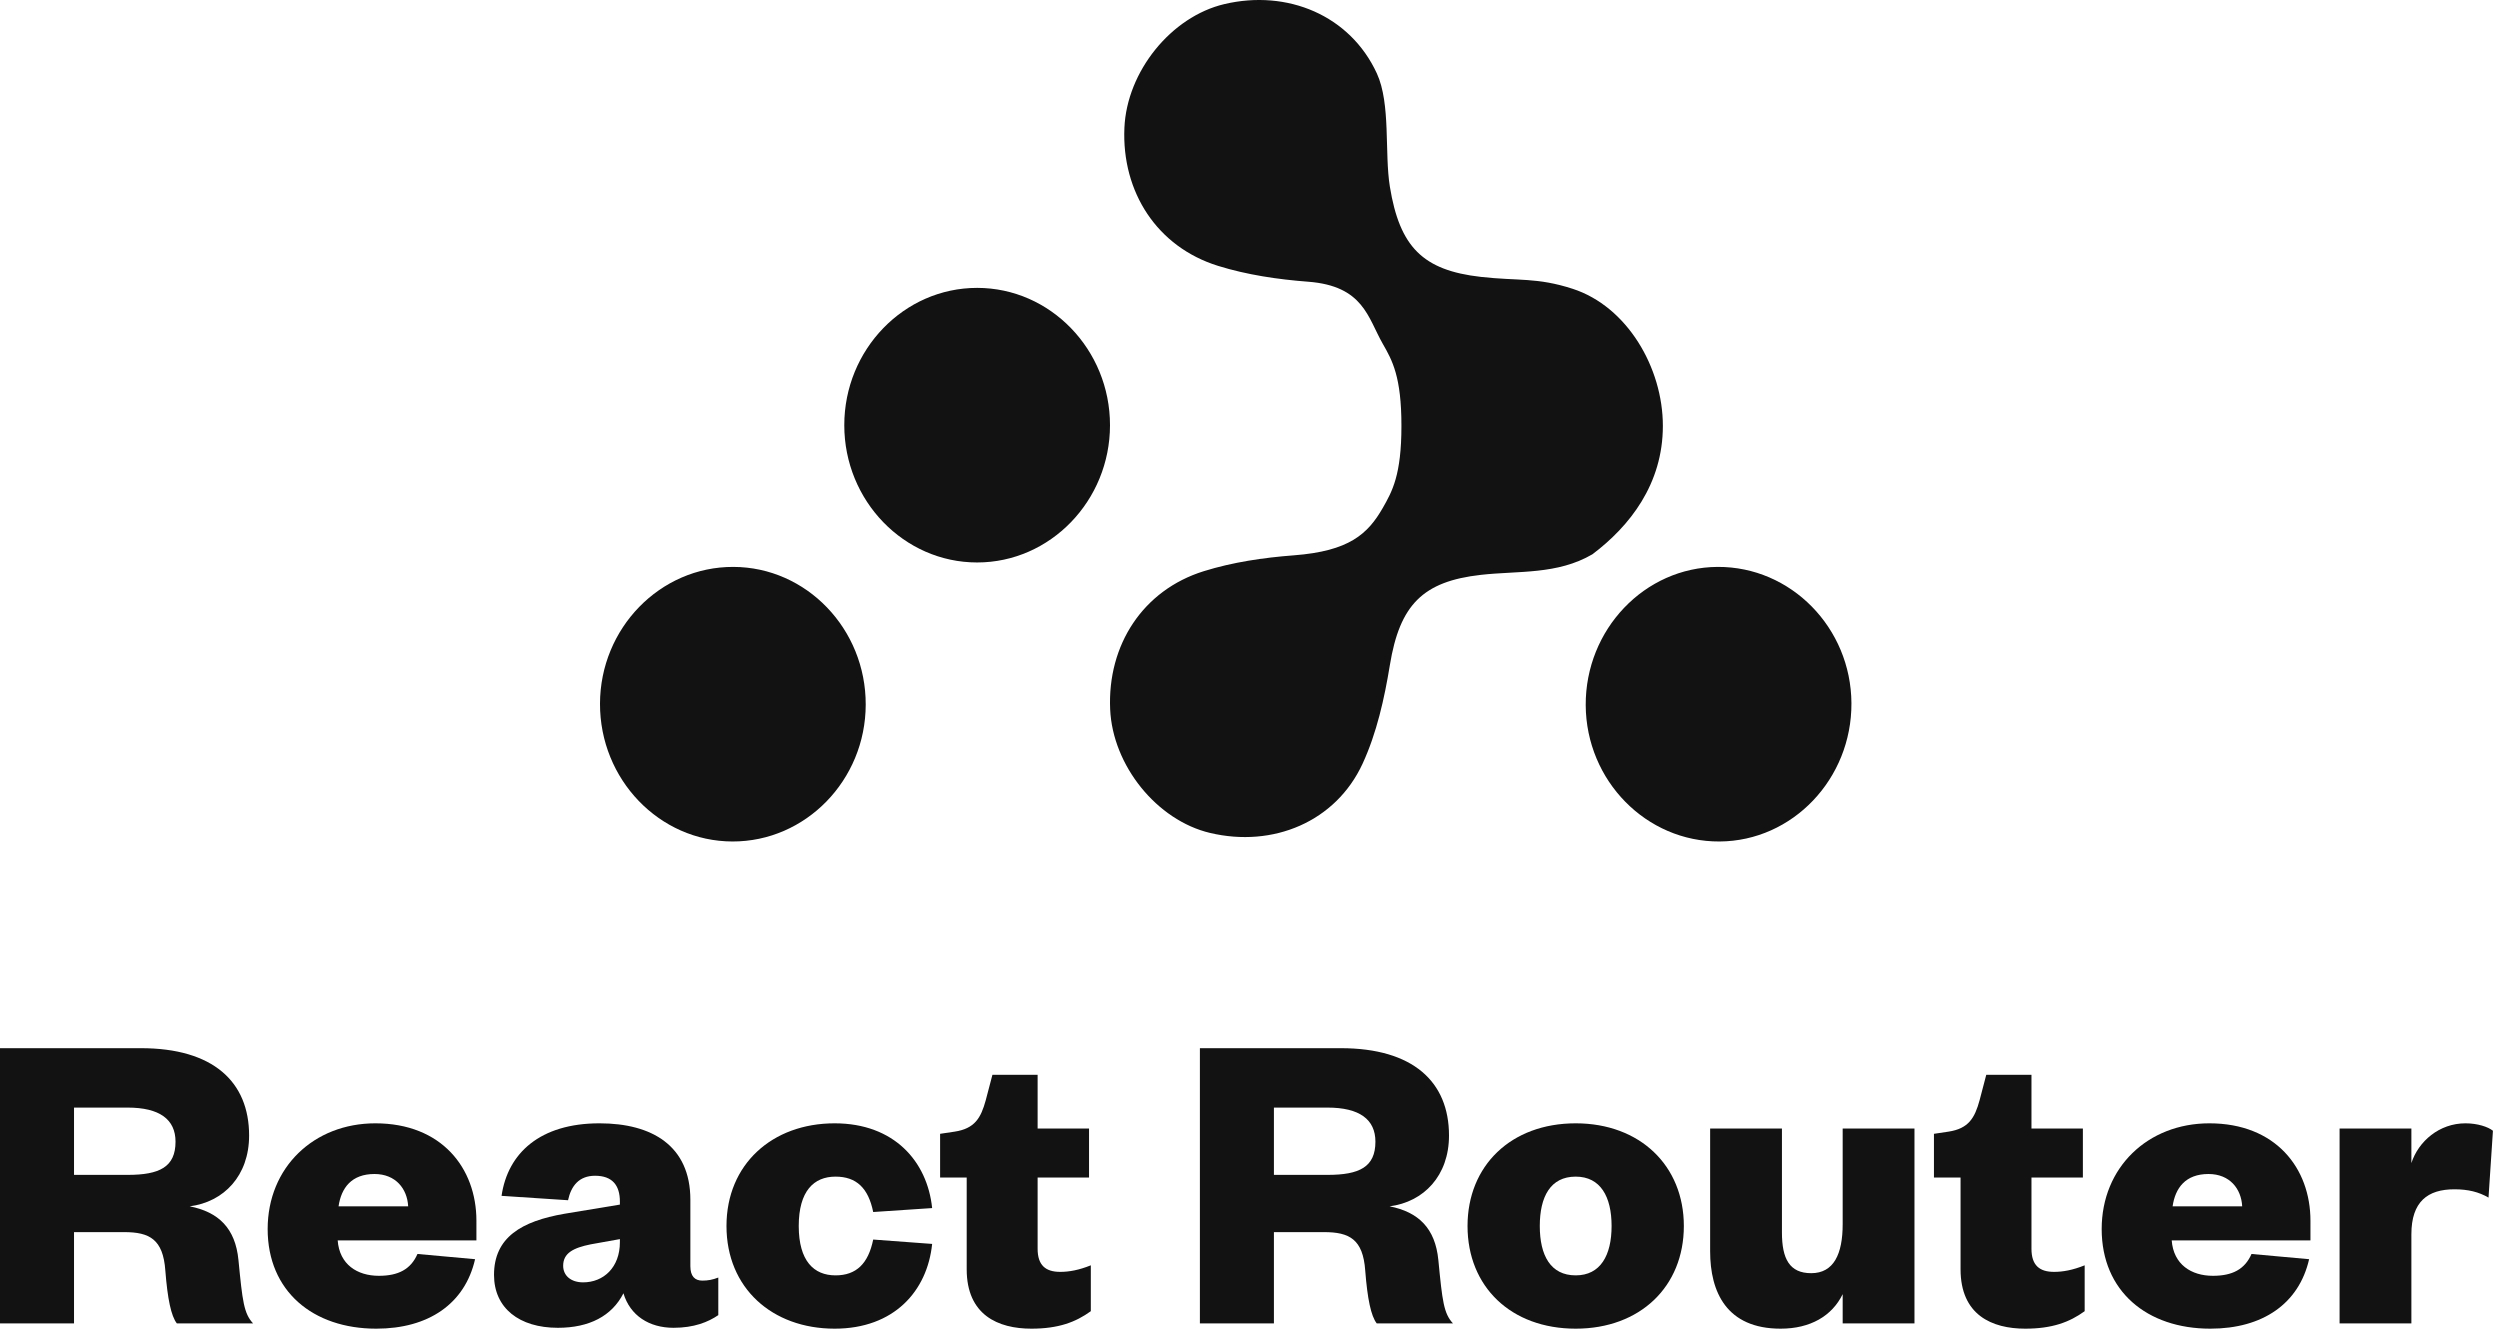
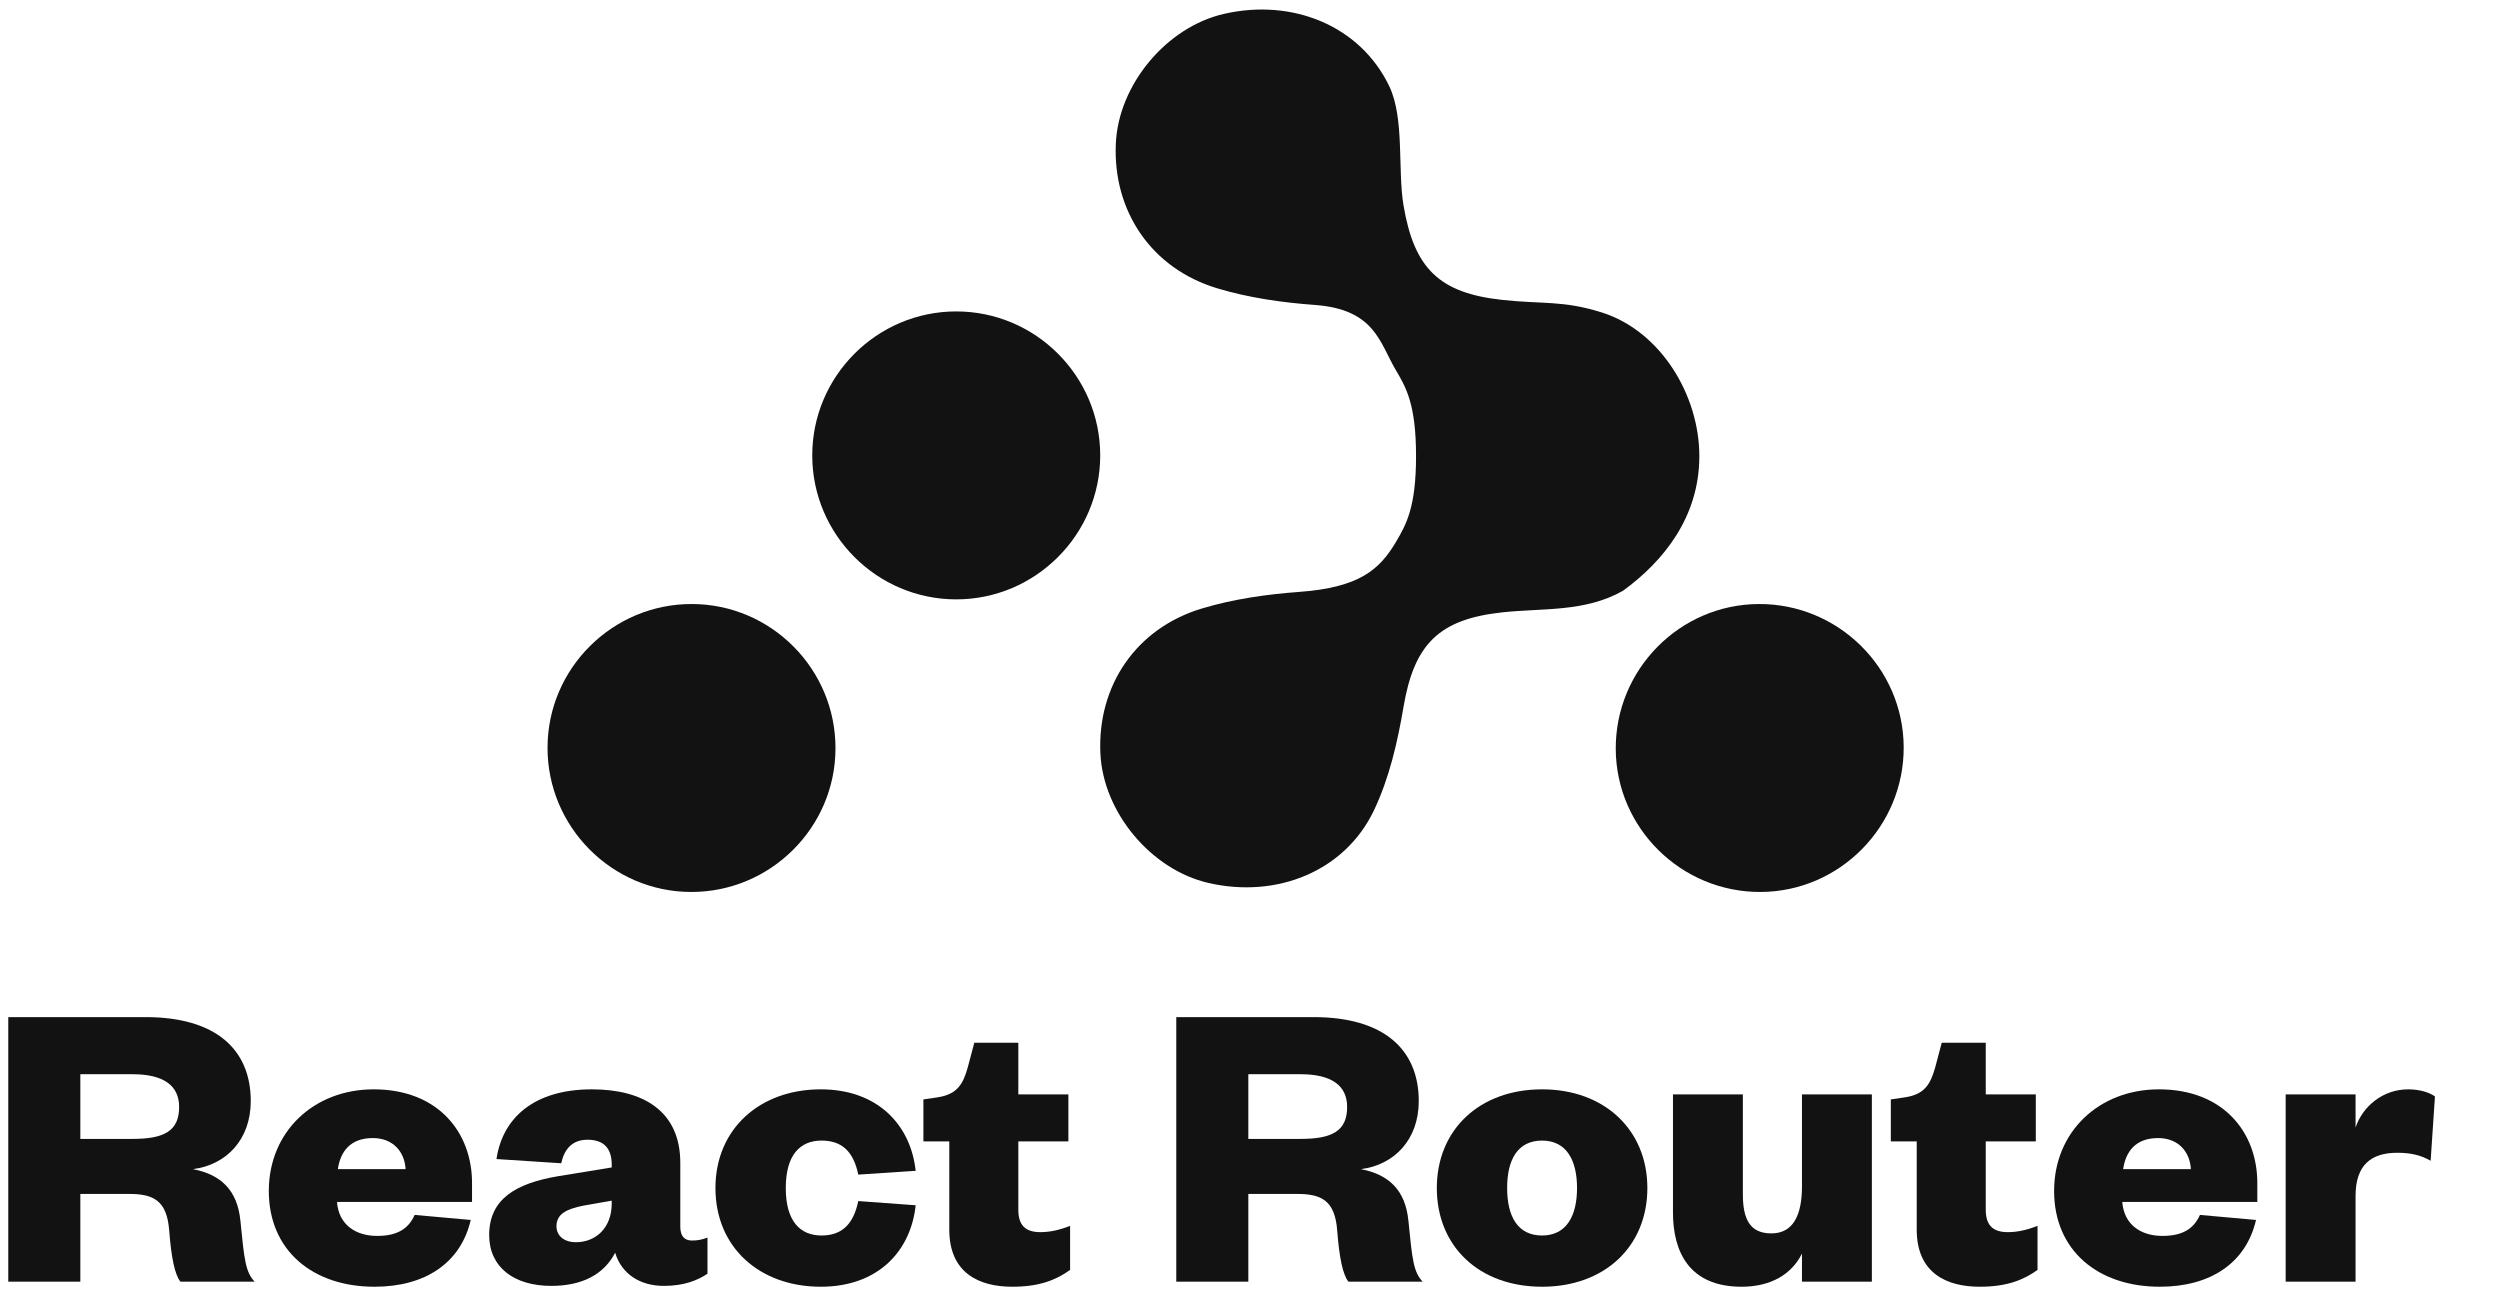
- <svg xmlns="http://www.w3.org/2000/svg" width="143" height="76" viewBox="0 0 143 76" fill="none">
-   <path d="M89.958 16.52C87.91 15.856 86.853 16.08 84.705 15.838C81.385 15.464 80.062 14.125 79.501 10.681C79.187 8.757 79.558 5.942 78.756 4.199C77.223 0.875 73.635 -0.616 70.031 0.235C66.988 0.954 64.456 4.091 64.316 7.312C64.156 10.988 66.187 14.125 69.674 15.208C71.331 15.723 73.091 15.982 74.821 16.114C77.995 16.353 78.239 18.172 79.097 19.67C79.638 20.614 80.162 21.544 80.162 24.36C80.162 27.175 79.635 28.105 79.097 29.05C78.239 30.544 77.18 31.523 74.006 31.765C72.276 31.896 70.512 32.156 68.859 32.671C65.372 33.757 63.341 36.891 63.501 40.567C63.641 43.787 66.173 46.924 69.216 47.644C72.82 48.498 76.408 47.004 77.941 43.68C78.746 41.937 79.187 39.962 79.501 38.039C80.066 34.594 81.388 33.255 84.705 32.882C86.853 32.64 89.076 32.882 91.089 31.703C93.216 30.1 95.116 27.694 95.116 24.36C95.116 21.026 93.068 17.53 89.958 16.52Z" fill="#121212" />
-   <path d="M55.892 32.173C51.707 32.173 48.293 28.645 48.293 24.32C48.293 19.995 51.707 16.467 55.892 16.467C60.078 16.467 63.492 19.995 63.492 24.32C63.492 28.642 60.074 32.173 55.892 32.173Z" fill="#121212" />
-   <path d="M41.893 48.133C37.714 48.123 34.31 44.581 34.32 40.252C34.33 35.931 37.758 32.413 41.947 32.427C46.129 32.437 49.532 35.979 49.519 40.308C49.509 44.626 46.082 48.144 41.893 48.133Z" fill="#121212" />
-   <path d="M98.36 48.133C94.168 48.157 90.727 44.654 90.703 40.339C90.68 36.007 94.07 32.451 98.246 32.427C102.438 32.403 105.878 35.907 105.902 40.221C105.925 44.55 102.535 48.109 98.36 48.133Z" fill="#121212" />
-   <path d="M14.477 75.7C13.945 75.125 13.869 74.426 13.64 72.076C13.463 70.252 12.499 69.327 10.851 69.002C12.804 68.752 14.249 67.253 14.249 64.954C14.249 61.88 12.195 59.956 8.063 59.956H0V75.7H4.234V70.477H7.099C8.544 70.477 9.33 70.877 9.457 72.676C9.584 74.301 9.787 75.275 10.116 75.7H14.477ZM4.234 67.203V63.354H7.302C9.127 63.354 10.04 64.029 10.04 65.304C10.04 66.753 9.127 67.203 7.302 67.203H4.234Z" fill="#121212" />
-   <path d="M23.879 71.727C23.499 72.601 22.789 72.976 21.673 72.976C20.431 72.976 19.417 72.326 19.316 70.952H27.251V69.827C27.251 66.803 25.248 64.254 21.471 64.254C17.946 64.254 15.31 66.778 15.31 70.302C15.31 73.851 17.896 76 21.521 76C24.513 76 26.592 74.576 27.175 72.026L23.879 71.727ZM19.366 69.002C19.518 67.953 20.102 67.153 21.42 67.153C22.637 67.153 23.296 68.003 23.347 69.002H19.366Z" fill="#121212" />
-   <path d="M35.458 71.052C35.458 72.501 34.52 73.351 33.354 73.351C32.669 73.351 32.213 72.976 32.213 72.401C32.213 71.677 32.796 71.377 33.785 71.177L35.458 70.877V71.052ZM39.489 68.628C39.489 65.529 37.284 64.254 34.292 64.254C30.895 64.254 29.044 65.954 28.689 68.403L32.492 68.653C32.669 67.828 33.126 67.253 34.038 67.253C35.027 67.253 35.458 67.803 35.458 68.728V68.903L32.289 69.427C29.83 69.852 28.258 70.777 28.258 72.926C28.258 74.825 29.703 75.95 31.909 75.95C33.709 75.95 35.002 75.275 35.661 73.976C36.041 75.25 37.132 75.95 38.526 75.95C39.692 75.95 40.504 75.625 41.087 75.225V73.076C40.757 73.201 40.504 73.251 40.174 73.251C39.743 73.251 39.489 73.001 39.489 72.426V68.628Z" fill="#121212" />
-   <path d="M41.555 70.127C41.555 73.676 44.166 76 47.741 76C51.139 76 53.04 73.851 53.319 71.152L49.947 70.902C49.668 72.276 48.983 72.951 47.792 72.951C46.55 72.951 45.688 72.126 45.688 70.127C45.688 68.128 46.55 67.303 47.792 67.303C48.983 67.303 49.668 67.953 49.947 69.327L53.319 69.102C53.04 66.428 51.139 64.254 47.741 64.254C44.166 64.254 41.555 66.603 41.555 70.127Z" fill="#121212" />
-   <path d="M55.295 72.601C55.295 75.225 57.096 76 58.997 76C60.544 76 61.532 75.625 62.395 75V72.376C61.71 72.651 61.152 72.751 60.645 72.751C59.809 72.751 59.352 72.376 59.352 71.427V67.353H62.293V64.554H59.352V61.48H56.766L56.386 62.929C56.107 63.954 55.752 64.554 54.611 64.729L53.774 64.854V67.353H55.295V72.601Z" fill="#121212" />
-   <path d="M83.111 75.7C82.578 75.125 82.502 74.426 82.274 72.076C82.097 70.252 81.133 69.327 79.485 69.002C81.438 68.752 82.883 67.253 82.883 64.954C82.883 61.88 80.829 59.956 76.696 59.956H68.634V75.7H72.868V70.477H75.733C77.178 70.477 77.964 70.877 78.091 72.676C78.218 74.301 78.42 75.275 78.75 75.7H83.111ZM72.868 67.203V63.354H75.936C77.761 63.354 78.674 64.029 78.674 65.304C78.674 66.753 77.761 67.203 75.936 67.203H72.868Z" fill="#121212" />
-   <path d="M88.076 70.127C88.076 68.453 88.685 67.303 90.13 67.303C91.55 67.303 92.183 68.453 92.183 70.127C92.183 71.802 91.55 72.951 90.13 72.951C88.685 72.951 88.076 71.802 88.076 70.127ZM96.316 70.127C96.316 66.678 93.806 64.254 90.13 64.254C86.428 64.254 83.943 66.678 83.943 70.127C83.943 73.601 86.428 76 90.13 76C93.806 76 96.316 73.601 96.316 70.127Z" fill="#121212" />
-   <path d="M105.401 70.027C105.401 71.727 104.894 72.826 103.601 72.826C102.358 72.826 101.927 72.001 101.927 70.502V64.554H97.82V71.576C97.82 73.901 98.758 76 101.851 76C103.55 76 104.792 75.275 105.401 74.026V75.7H109.508V64.554H105.401V70.027Z" fill="#121212" />
-   <path d="M112.144 72.601C112.144 75.225 113.944 76 115.845 76C117.392 76 118.381 75.625 119.243 75V72.376C118.558 72.651 118 72.751 117.493 72.751C116.657 72.751 116.2 72.376 116.2 71.427V67.353H119.141V64.554H116.2V61.48H113.614L113.234 62.929C112.955 63.954 112.6 64.554 111.459 64.729L110.622 64.854V67.353H112.144V72.601Z" fill="#121212" />
-   <path d="M128.786 71.727C128.406 72.601 127.696 72.976 126.58 72.976C125.338 72.976 124.324 72.326 124.222 70.952H132.158V69.827C132.158 66.803 130.155 64.254 126.377 64.254C122.853 64.254 120.216 66.778 120.216 70.302C120.216 73.851 122.802 76 126.428 76C129.42 76 131.499 74.576 132.082 72.026L128.786 71.727ZM124.273 69.002C124.425 67.953 125.008 67.153 126.327 67.153C127.544 67.153 128.203 68.003 128.253 69.002H124.273Z" fill="#121212" />
-   <path d="M142.596 64.679C142.317 64.454 141.709 64.254 141.024 64.254C139.528 64.254 138.337 65.279 137.931 66.528V64.554H133.824V75.7H137.931V70.602C137.931 68.728 138.869 68.028 140.39 68.028C141.176 68.028 141.785 68.178 142.343 68.503L142.596 64.679Z" fill="#121212" />
+ <svg xmlns="http://www.w3.org/2000/svg" width="151" height="78" viewBox="0 0 151 78" fill="none">
+   <path d="M96.738 18.869C94.395 18.133 93.185 18.381 90.728 18.113C86.928 17.7 85.414 16.217 84.772 12.403C84.413 10.274 84.837 7.156 83.92 5.225C82.165 1.545 78.06 -0.106 73.936 0.836C70.454 1.633 67.556 5.107 67.396 8.672C67.212 12.743 69.536 16.217 73.527 17.416C75.423 17.987 77.437 18.274 79.417 18.419C83.048 18.684 83.327 20.698 84.31 22.357C84.929 23.402 85.529 24.433 85.529 27.55C85.529 30.668 84.925 31.698 84.31 32.743C83.327 34.398 82.116 35.482 78.484 35.75C76.504 35.895 74.486 36.183 72.594 36.753C68.604 37.956 66.28 41.426 66.463 45.497C66.624 49.062 69.521 52.536 73.003 53.333C77.128 54.279 81.233 52.624 82.987 48.944C83.908 47.013 84.413 44.827 84.772 42.697C85.418 38.883 86.932 37.401 90.728 36.987C93.185 36.719 95.729 36.987 98.032 35.681C100.466 33.906 102.64 31.242 102.64 27.55C102.64 23.858 100.297 19.987 96.738 18.869Z" fill="#121212" />
+   <path d="M57.757 36.202C52.967 36.202 49.06 32.296 49.06 27.506C49.06 22.717 52.967 18.81 57.757 18.81C62.546 18.81 66.453 22.717 66.453 27.506C66.453 32.292 62.542 36.202 57.757 36.202Z" fill="#121212" />
+   <path d="M41.737 53.875C36.955 53.864 33.06 49.941 33.071 45.148C33.083 40.363 37.005 36.468 41.798 36.483C46.584 36.495 50.479 40.417 50.463 45.21C50.452 49.991 46.53 53.887 41.737 53.875Z" fill="#121212" />
+   <path d="M106.352 53.875C101.555 53.902 97.618 50.022 97.591 45.244C97.564 40.447 101.444 36.51 106.222 36.483C111.019 36.456 114.956 40.336 114.983 45.114C115.01 49.907 111.13 53.848 106.352 53.875Z" fill="#121212" />
+   <path d="M15.381 77.414C14.833 76.831 14.755 76.121 14.521 73.736C14.338 71.884 13.348 70.946 11.654 70.616C13.661 70.362 15.146 68.84 15.146 66.507C15.146 63.386 13.035 61.433 8.787 61.433H0.5V77.414H4.852V72.113H7.797C9.282 72.113 10.09 72.519 10.221 74.345C10.351 75.994 10.559 76.983 10.898 77.414H15.381ZM4.852 68.79V64.883H8.005C9.882 64.883 10.82 65.568 10.82 66.862C10.82 68.333 9.882 68.79 8.005 68.79H4.852Z" fill="#121212" />
+   <path d="M25.045 73.381C24.654 74.269 23.924 74.649 22.778 74.649C21.501 74.649 20.458 73.99 20.354 72.595H28.511V71.453C28.511 68.384 26.452 65.796 22.569 65.796C18.947 65.796 16.236 68.358 16.236 71.935C16.236 75.537 18.895 77.719 22.621 77.719C25.696 77.719 27.833 76.273 28.433 73.685L25.045 73.381ZM20.406 70.616C20.562 69.551 21.162 68.739 22.517 68.739C23.768 68.739 24.445 69.601 24.498 70.616H20.406Z" fill="#121212" />
+   <path d="M36.947 72.696C36.947 74.167 35.983 75.03 34.784 75.03C34.08 75.03 33.611 74.649 33.611 74.066C33.611 73.33 34.21 73.026 35.227 72.823L36.947 72.519V72.696ZM41.09 70.236C41.09 67.09 38.823 65.796 35.748 65.796C32.256 65.796 30.353 67.521 29.988 70.007L33.898 70.261C34.08 69.424 34.549 68.84 35.487 68.84C36.504 68.84 36.947 69.398 36.947 70.337V70.514L33.689 71.047C31.161 71.478 29.546 72.417 29.546 74.599C29.546 76.527 31.031 77.668 33.298 77.668C35.148 77.668 36.478 76.983 37.155 75.664C37.546 76.958 38.667 77.668 40.1 77.668C41.299 77.668 42.133 77.338 42.732 76.932V74.751C42.393 74.878 42.133 74.928 41.794 74.928C41.351 74.928 41.09 74.675 41.09 74.091V70.236Z" fill="#121212" />
+   <path d="M43.213 71.757C43.213 75.36 45.898 77.719 49.572 77.719C53.064 77.719 55.019 75.537 55.306 72.798L51.839 72.544C51.553 73.939 50.849 74.624 49.624 74.624C48.347 74.624 47.461 73.787 47.461 71.757C47.461 69.728 48.347 68.891 49.624 68.891C50.849 68.891 51.553 69.551 51.839 70.946L55.306 70.718C55.019 68.003 53.064 65.796 49.572 65.796C45.898 65.796 43.213 68.181 43.213 71.757Z" fill="#121212" />
+   <path d="M57.337 74.269C57.337 76.932 59.187 77.719 61.142 77.719C62.732 77.719 63.748 77.338 64.634 76.704V74.041C63.93 74.32 63.357 74.421 62.836 74.421C61.976 74.421 61.507 74.041 61.507 73.077V68.942H64.53V66.101H61.507V62.98H58.849L58.458 64.452C58.171 65.492 57.806 66.101 56.633 66.278L55.773 66.405V68.942H57.337V74.269Z" fill="#121212" />
+   <path d="M85.928 77.414C85.381 76.831 85.302 76.121 85.068 73.736C84.885 71.884 83.895 70.946 82.201 70.616C84.208 70.362 85.693 68.84 85.693 66.507C85.693 63.386 83.582 61.433 79.335 61.433H71.047V77.414H75.399V72.113H78.344C79.83 72.113 80.638 72.519 80.768 74.345C80.898 75.994 81.107 76.983 81.445 77.414H85.928ZM75.399 68.79V64.883H78.553C80.429 64.883 81.367 65.568 81.367 66.862C81.367 68.333 80.429 68.79 78.553 68.79H75.399Z" fill="#121212" />
+   <path d="M91.031 71.757C91.031 70.058 91.657 68.891 93.142 68.891C94.602 68.891 95.253 70.058 95.253 71.757C95.253 73.457 94.602 74.624 93.142 74.624C91.657 74.624 91.031 73.457 91.031 71.757ZM99.501 71.757C99.501 68.257 96.921 65.796 93.142 65.796C89.338 65.796 86.784 68.257 86.784 71.757C86.784 75.284 89.338 77.719 93.142 77.719C96.921 77.719 99.501 75.284 99.501 71.757Z" fill="#121212" />
+   <path d="M108.839 71.656C108.839 73.381 108.318 74.497 106.989 74.497C105.712 74.497 105.269 73.66 105.269 72.138V66.101H101.047V73.229C101.047 75.588 102.011 77.719 105.191 77.719C106.937 77.719 108.214 76.983 108.839 75.715V77.414H113.061V66.101H108.839V71.656Z" fill="#121212" />
+   <path d="M115.77 74.269C115.77 76.932 117.62 77.719 119.575 77.719C121.165 77.719 122.181 77.338 123.067 76.704V74.041C122.363 74.32 121.79 74.421 121.269 74.421C120.409 74.421 119.94 74.041 119.94 73.077V68.942H122.963V66.101H119.94V62.98H117.282L116.891 64.452C116.604 65.492 116.239 66.101 115.066 66.278L114.206 66.405V68.942H115.77V74.269Z" fill="#121212" />
+   <path d="M132.876 73.381C132.485 74.269 131.756 74.649 130.609 74.649C129.332 74.649 128.29 73.99 128.185 72.595H136.342V71.453C136.342 68.384 134.284 65.796 130.401 65.796C126.778 65.796 124.068 68.358 124.068 71.935C124.068 75.537 126.726 77.719 130.453 77.719C133.528 77.719 135.665 76.273 136.264 73.685L132.876 73.381ZM128.237 70.616C128.394 69.551 128.993 68.739 130.348 68.739C131.599 68.739 132.277 69.601 132.329 70.616H128.237Z" fill="#121212" />
+   <path d="M147.071 66.228C146.785 65.999 146.159 65.796 145.456 65.796C143.918 65.796 142.693 66.836 142.276 68.105V66.101H138.054V77.414H142.276V72.24C142.276 70.337 143.241 69.627 144.804 69.627C145.612 69.627 146.237 69.779 146.811 70.109L147.071 66.228Z" fill="#121212" />
</svg>
